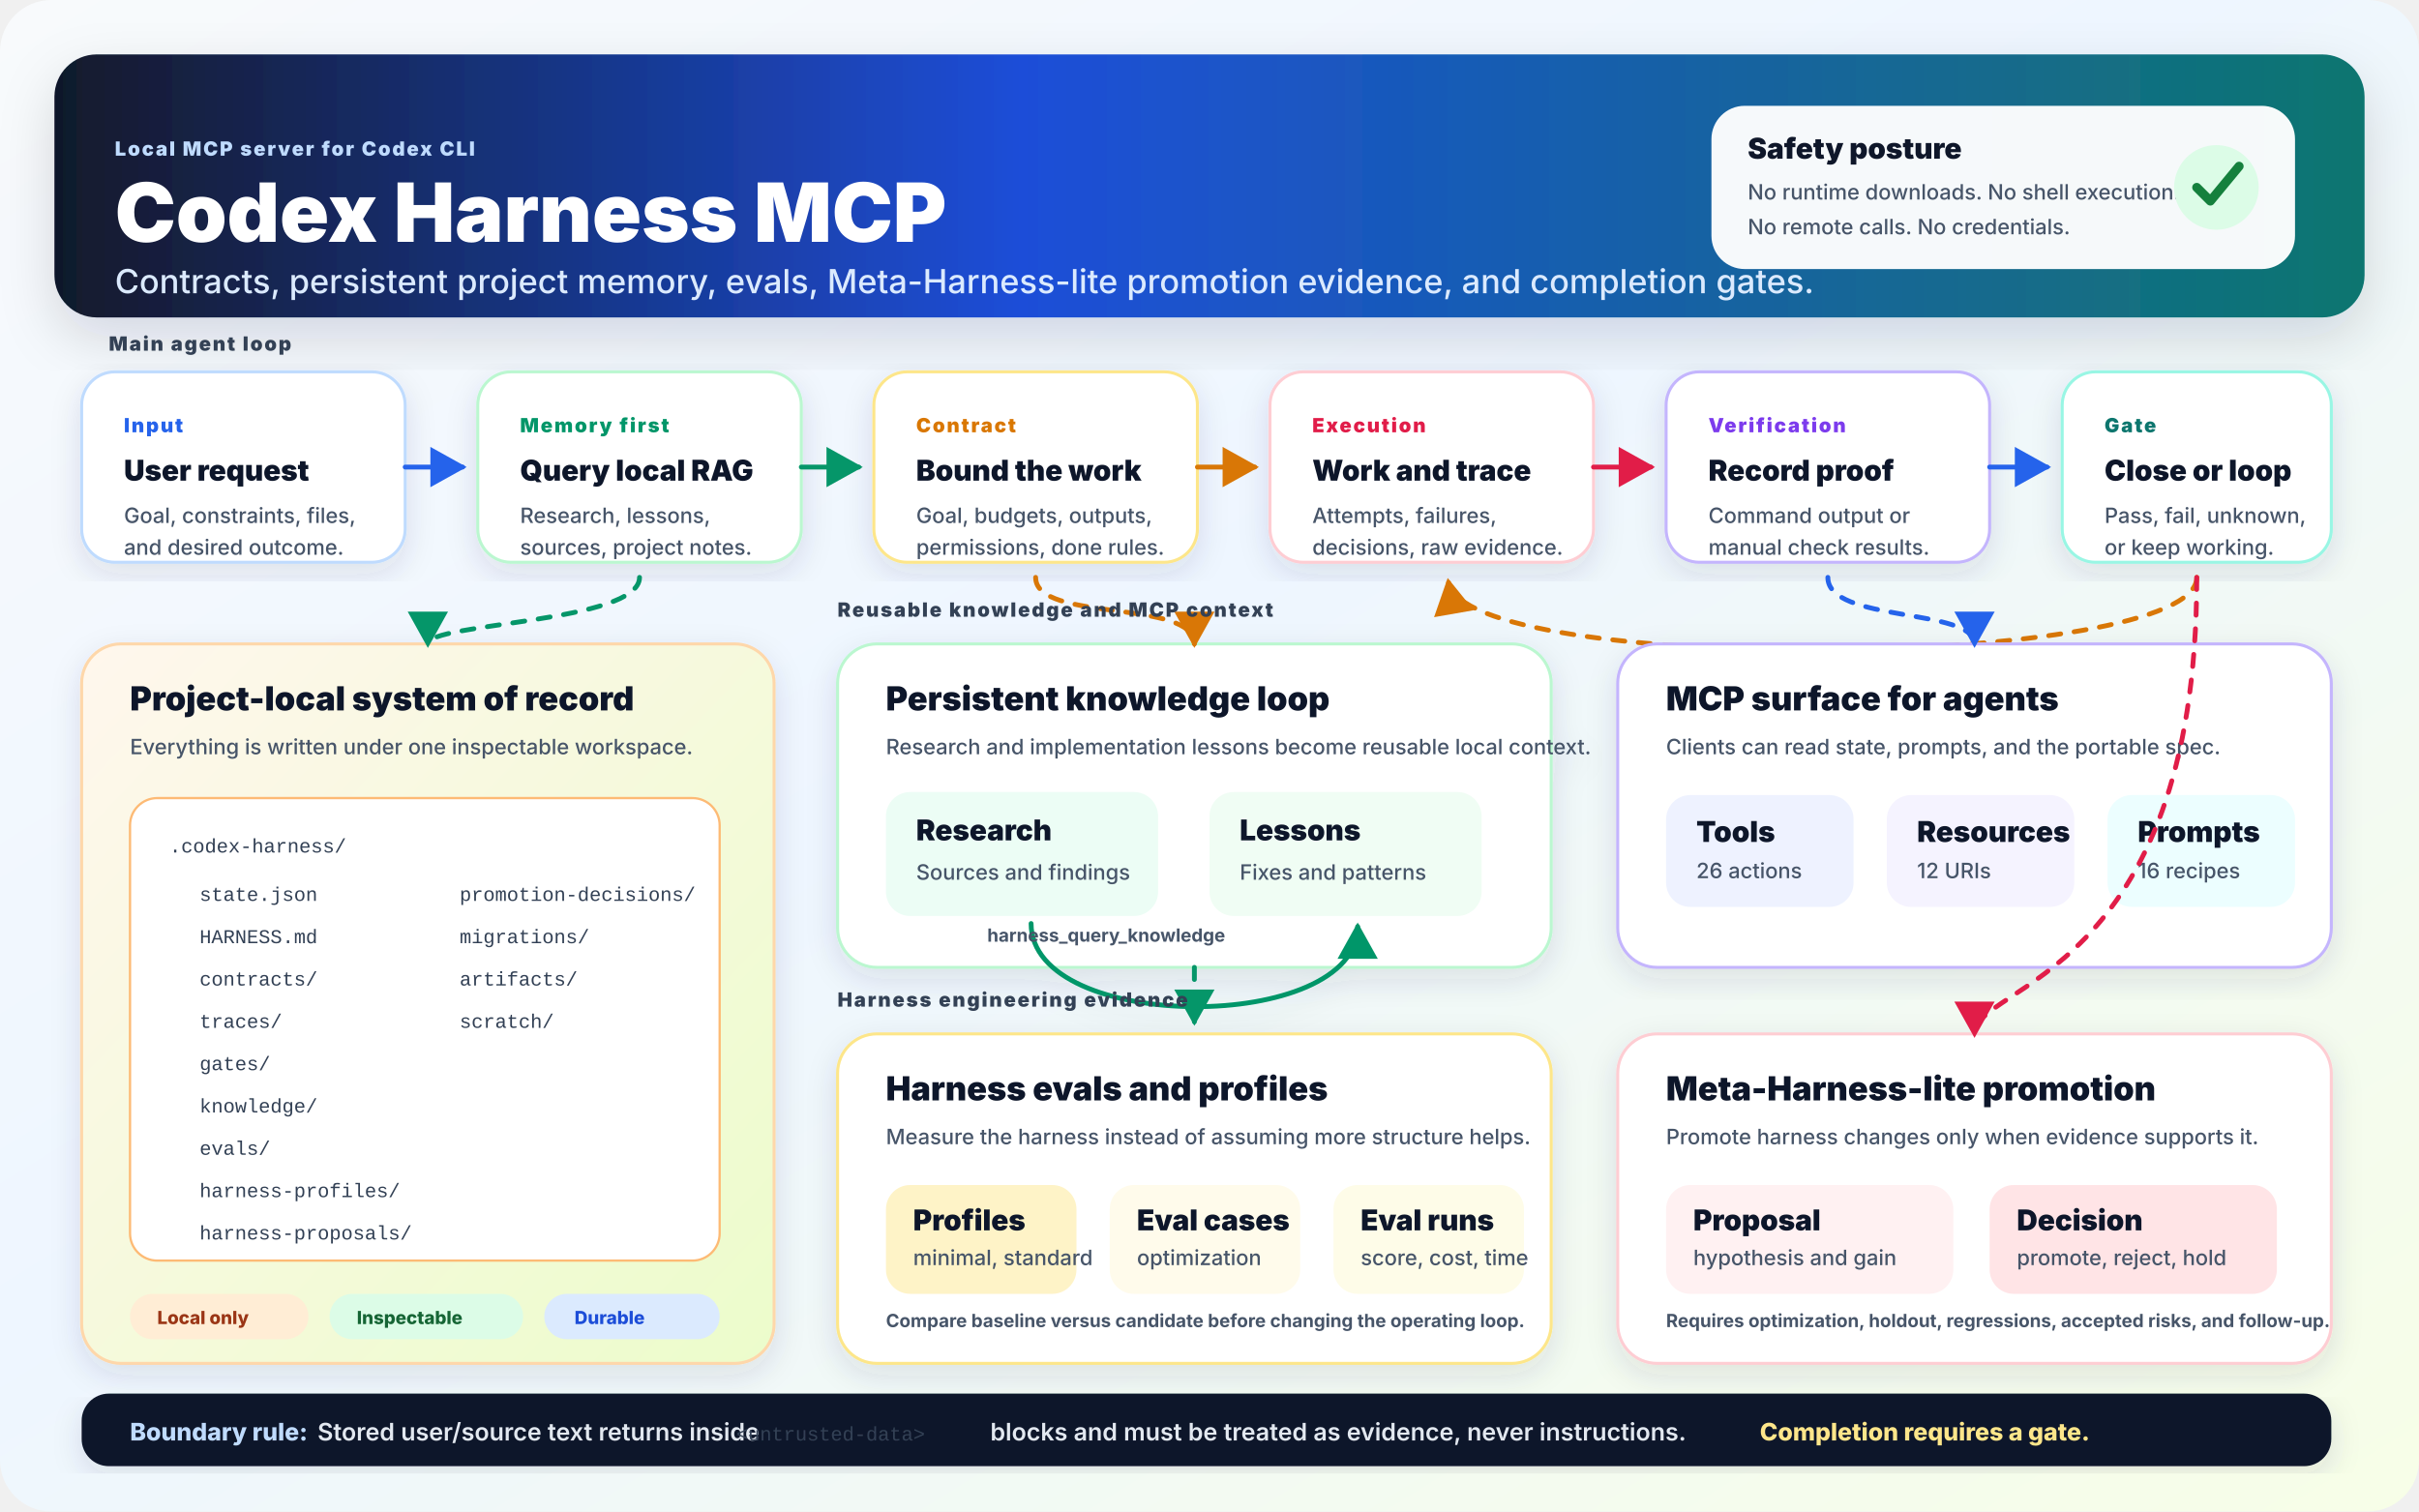
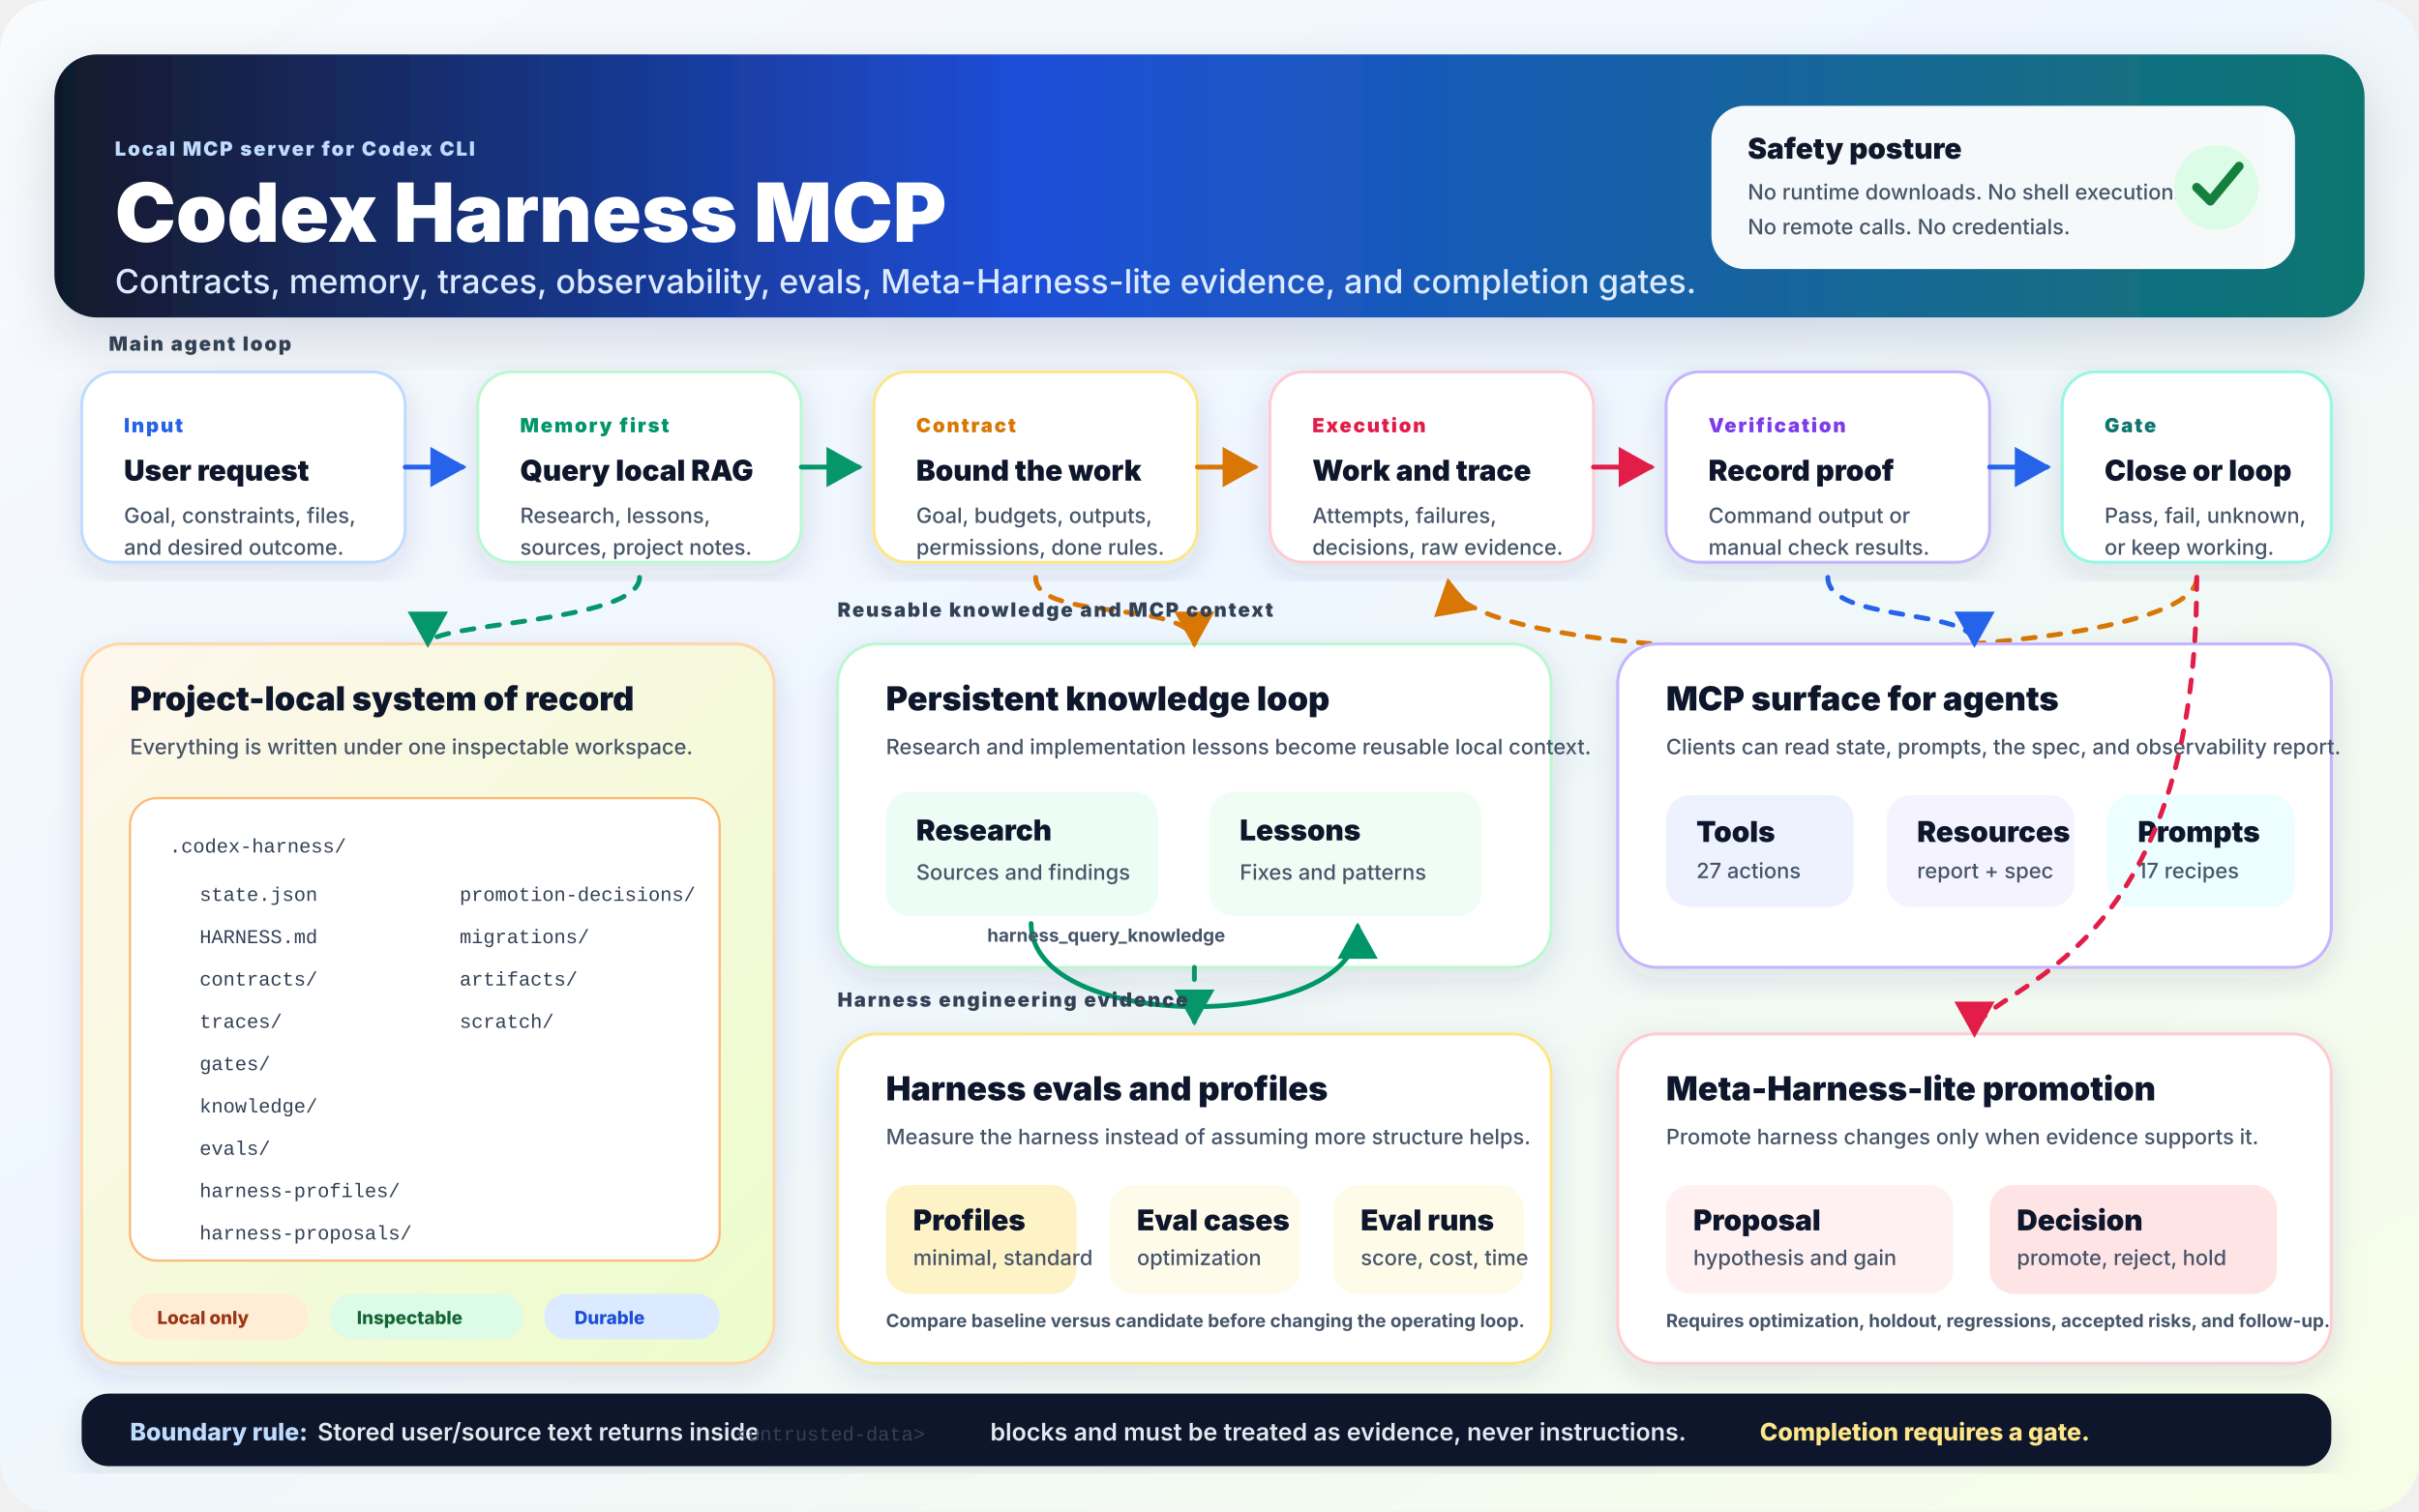
<svg xmlns="http://www.w3.org/2000/svg" width="1600" height="1000" viewBox="0 0 1600 1000" role="img" aria-labelledby="title desc">
  <defs>
    <linearGradient id="page" x1="0" y1="0" x2="1" y2="1">
      <stop offset="0%" stop-color="#f8fafc" />
      <stop offset="45%" stop-color="#eef6ff" />
      <stop offset="100%" stop-color="#f7fee7" />
    </linearGradient>
    <linearGradient id="header" x1="0" y1="0" x2="1" y2="0">
      <stop offset="0%" stop-color="#111827" />
      <stop offset="42%" stop-color="#1d4ed8" />
      <stop offset="100%" stop-color="#0f766e" />
    </linearGradient>
    <linearGradient id="store" x1="0" y1="0" x2="1" y2="1">
      <stop offset="0%" stop-color="#fff7ed" />
      <stop offset="100%" stop-color="#ecfccb" />
    </linearGradient>
    <filter id="shadow" x="-20%" y="-20%" width="140%" height="140%">
      <feDropShadow dx="0" dy="14" stdDeviation="18" flood-color="#0f172a" flood-opacity="0.14" />
    </filter>
    <filter id="soft" x="-10%" y="-10%" width="120%" height="120%">
      <feDropShadow dx="0" dy="7" stdDeviation="10" flood-color="#334155" flood-opacity="0.12" />
    </filter>
    <marker id="arrow-blue" viewBox="0 0 12 12" refX="10" refY="6" markerWidth="10" markerHeight="10" orient="auto-start-reverse">
      <path d="M2 1 L11 6 L2 11 Z" fill="#2563eb" />
    </marker>
    <marker id="arrow-green" viewBox="0 0 12 12" refX="10" refY="6" markerWidth="10" markerHeight="10" orient="auto-start-reverse">
      <path d="M2 1 L11 6 L2 11 Z" fill="#059669" />
    </marker>
    <marker id="arrow-amber" viewBox="0 0 12 12" refX="10" refY="6" markerWidth="10" markerHeight="10" orient="auto-start-reverse">
      <path d="M2 1 L11 6 L2 11 Z" fill="#d97706" />
    </marker>
    <marker id="arrow-rose" viewBox="0 0 12 12" refX="10" refY="6" markerWidth="10" markerHeight="10" orient="auto-start-reverse">
      <path d="M2 1 L11 6 L2 11 Z" fill="#e11d48" />
    </marker>
    <style>
      .font { font-family: Inter, ui-sans-serif, system-ui, -apple-system, BlinkMacSystemFont, "Segoe UI", Arial, sans-serif; }
      .title { font-size: 54px; font-weight: 850; fill: #ffffff; letter-spacing: 0; }
      .subtitle { font-size: 22px; font-weight: 500; fill: #dbeafe; letter-spacing: 0; }
      .eyebrow { font-size: 13px; font-weight: 850; letter-spacing: 1.2px; text-transform: uppercase; }
      .section { font-size: 22px; font-weight: 850; fill: #0f172a; letter-spacing: 0; }
      .card-title { font-size: 19px; font-weight: 850; fill: #0f172a; letter-spacing: 0; }
      .small { font-size: 14px; font-weight: 500; fill: #475569; letter-spacing: 0; }
      .tiny { font-size: 12px; font-weight: 650; fill: #475569; letter-spacing: 0; }
      .mono { font-family: "SFMono-Regular", Consolas, "Liberation Mono", monospace; font-size: 13px; fill: #334155; }
      .pill-text { font-size: 12px; font-weight: 800; letter-spacing: 0; }
      .line-blue { stroke: #2563eb; stroke-width: 3.2; fill: none; stroke-linecap: round; stroke-linejoin: round; marker-end: url(#arrow-blue); }
      .line-green { stroke: #059669; stroke-width: 3.2; fill: none; stroke-linecap: round; stroke-linejoin: round; marker-end: url(#arrow-green); }
      .line-amber { stroke: #d97706; stroke-width: 3.2; fill: none; stroke-linecap: round; stroke-linejoin: round; marker-end: url(#arrow-amber); }
      .line-rose { stroke: #e11d48; stroke-width: 3.2; fill: none; stroke-linecap: round; stroke-linejoin: round; marker-end: url(#arrow-rose); }
      .dash { stroke-dasharray: 8 9; }
    </style>
  </defs>
  <rect width="1600" height="1000" rx="34" fill="url(#page)" />
  <rect x="36" y="36" width="1528" height="174" rx="28" fill="url(#header)" filter="url(#shadow)" />
  <g class="font">
    <text x="76" y="103" class="eyebrow" fill="#bfdbfe">Local MCP server for Codex CLI</text>
    <text x="76" y="160" class="title">Codex Harness MCP</text>
-     <text x="76" y="194" class="subtitle">Contracts, persistent project memory, evals, Meta-Harness-lite promotion evidence, and completion gates.</text>
+     <text x="76" y="194" class="subtitle">Contracts, memory, traces, observability, evals, Meta-Harness-lite evidence, and completion gates.</text>
  </g>
  <g transform="translate(1132 70)" class="font">
    <rect x="0" y="0" width="386" height="108" rx="22" fill="#ffffff" opacity="0.96" />
    <text x="24" y="35" class="card-title">Safety posture</text>
    <text x="24" y="62" class="small">No runtime downloads. No shell execution.</text>
    <text x="24" y="85" class="small">No remote calls. No credentials.</text>
    <circle cx="334" cy="54" r="28" fill="#dcfce7" />
    <path d="M321 54 l9 9 l19 -23" stroke="#15803d" stroke-width="6" fill="none" stroke-linecap="round" stroke-linejoin="round" />
  </g>
  <g class="font" filter="url(#soft)">
    <rect x="54" y="246" width="214" height="126" rx="22" fill="#ffffff" stroke="#bfdbfe" stroke-width="2" />
    <text x="82" y="286" class="eyebrow" fill="#2563eb">Input</text>
    <text x="82" y="318" class="card-title">User request</text>
    <text x="82" y="346" class="small">Goal, constraints, files,</text>
    <text x="82" y="367" class="small">and desired outcome.</text>
    <rect x="316" y="246" width="214" height="126" rx="22" fill="#ffffff" stroke="#bbf7d0" stroke-width="2" />
    <text x="344" y="286" class="eyebrow" fill="#059669">Memory first</text>
    <text x="344" y="318" class="card-title">Query local RAG</text>
    <text x="344" y="346" class="small">Research, lessons,</text>
    <text x="344" y="367" class="small">sources, project notes.</text>
    <rect x="578" y="246" width="214" height="126" rx="22" fill="#ffffff" stroke="#fde68a" stroke-width="2" />
    <text x="606" y="286" class="eyebrow" fill="#d97706">Contract</text>
    <text x="606" y="318" class="card-title">Bound the work</text>
    <text x="606" y="346" class="small">Goal, budgets, outputs,</text>
    <text x="606" y="367" class="small">permissions, done rules.</text>
    <rect x="840" y="246" width="214" height="126" rx="22" fill="#ffffff" stroke="#fecdd3" stroke-width="2" />
    <text x="868" y="286" class="eyebrow" fill="#e11d48">Execution</text>
    <text x="868" y="318" class="card-title">Work and trace</text>
    <text x="868" y="346" class="small">Attempts, failures,</text>
    <text x="868" y="367" class="small">decisions, raw evidence.</text>
    <rect x="1102" y="246" width="214" height="126" rx="22" fill="#ffffff" stroke="#c4b5fd" stroke-width="2" />
    <text x="1130" y="286" class="eyebrow" fill="#7c3aed">Verification</text>
    <text x="1130" y="318" class="card-title">Record proof</text>
    <text x="1130" y="346" class="small">Command output or</text>
    <text x="1130" y="367" class="small">manual check results.</text>
    <rect x="1364" y="246" width="178" height="126" rx="22" fill="#ffffff" stroke="#99f6e4" stroke-width="2" />
    <text x="1392" y="286" class="eyebrow" fill="#0f766e">Gate</text>
    <text x="1392" y="318" class="card-title">Close or loop</text>
    <text x="1392" y="346" class="small">Pass, fail, unknown,</text>
    <text x="1392" y="367" class="small">or keep working.</text>
  </g>
  <path class="line-blue" d="M268 309 H306" />
  <path class="line-green" d="M530 309 H568" />
  <path class="line-amber" d="M792 309 H830" />
  <path class="line-rose" d="M1054 309 H1092" />
  <path class="line-blue" d="M1316 309 H1354" />
  <path class="line-amber dash" d="M1453 382 C1453 443 969 448 958 385" />
  <g class="font" filter="url(#soft)">
    <rect x="54" y="426" width="458" height="476" rx="26" fill="url(#store)" stroke="#fed7aa" stroke-width="2" />
    <text x="86" y="470" class="section">Project-local system of record</text>
    <text x="86" y="499" class="small">Everything is written under one inspectable workspace.</text>
    <rect x="86" y="528" width="390" height="306" rx="18" fill="#ffffff" stroke="#fdba74" stroke-width="1.5" />
    <text x="112" y="564" class="mono">.codex-harness/</text>
    <text x="132" y="596" class="mono">state.json</text>
    <text x="132" y="624" class="mono">HARNESS.md</text>
    <text x="132" y="652" class="mono">contracts/</text>
    <text x="132" y="680" class="mono">traces/</text>
    <text x="132" y="708" class="mono">gates/</text>
    <text x="132" y="736" class="mono">knowledge/</text>
    <text x="132" y="764" class="mono">evals/</text>
    <text x="132" y="792" class="mono">harness-profiles/</text>
    <text x="132" y="820" class="mono">harness-proposals/</text>
    <text x="304" y="596" class="mono">promotion-decisions/</text>
    <text x="304" y="624" class="mono">migrations/</text>
    <text x="304" y="652" class="mono">artifacts/</text>
    <text x="304" y="680" class="mono">scratch/</text>
    <g transform="translate(86 856)">
      <rect width="118" height="30" rx="15" fill="#ffedd5" />
      <text x="18" y="20" class="pill-text" fill="#9a3412">Local only</text>
      <rect x="132" width="128" height="30" rx="15" fill="#dcfce7" />
      <text x="150" y="20" class="pill-text" fill="#166534">Inspectable</text>
      <rect x="274" width="116" height="30" rx="15" fill="#dbeafe" />
      <text x="294" y="20" class="pill-text" fill="#1d4ed8">Durable</text>
    </g>
  </g>
  <g class="font" filter="url(#soft)">
    <rect x="554" y="426" width="472" height="214" rx="26" fill="#ffffff" stroke="#bbf7d0" stroke-width="2" />
    <text x="586" y="470" class="section">Persistent knowledge loop</text>
    <text x="586" y="499" class="small">Research and implementation lessons become reusable local context.</text>
    <g transform="translate(586 524)">
      <rect width="180" height="82" rx="16" fill="#ecfdf5" />
      <text x="20" y="32" class="card-title">Research</text>
      <text x="20" y="58" class="small">Sources and findings</text>
      <rect x="214" width="180" height="82" rx="16" fill="#f0fdf4" />
      <text x="234" y="32" class="card-title">Lessons</text>
      <text x="234" y="58" class="small">Fixes and patterns</text>
    </g>
    <path class="line-green" d="M682 611 C682 684 898 684 898 613" />
    <text x="653" y="623" class="tiny">harness_query_knowledge</text>
  </g>
  <g class="font" filter="url(#soft)">
    <rect x="1070" y="426" width="472" height="214" rx="26" fill="#ffffff" stroke="#c4b5fd" stroke-width="2" />
    <text x="1102" y="470" class="section">MCP surface for agents</text>
-     <text x="1102" y="499" class="small">Clients can read state, prompts, and the portable spec.</text>
+     <text x="1102" y="499" class="small">Clients can read state, prompts, the spec, and observability report.</text>
    <g transform="translate(1102 526)">
      <rect width="124" height="74" rx="16" fill="#eef2ff" />
      <text x="20" y="31" class="card-title">Tools</text>
-       <text x="20" y="55" class="small">26 actions</text>
+       <text x="20" y="55" class="small">27 actions</text>
      <rect x="146" width="124" height="74" rx="16" fill="#f5f3ff" />
      <text x="166" y="31" class="card-title">Resources</text>
-       <text x="166" y="55" class="small">12 URIs</text>
+       <text x="166" y="55" class="small">report + spec</text>
      <rect x="292" width="124" height="74" rx="16" fill="#ecfeff" />
      <text x="312" y="31" class="card-title">Prompts</text>
-       <text x="312" y="55" class="small">16 recipes</text>
+       <text x="312" y="55" class="small">17 recipes</text>
    </g>
  </g>
  <g class="font" filter="url(#soft)">
    <rect x="554" y="684" width="472" height="218" rx="26" fill="#ffffff" stroke="#fde68a" stroke-width="2" />
    <text x="586" y="728" class="section">Harness evals and profiles</text>
    <text x="586" y="757" class="small">Measure the harness instead of assuming more structure helps.</text>
    <g transform="translate(586 784)">
      <rect width="126" height="72" rx="16" fill="#fef3c7" />
      <text x="18" y="30" class="card-title">Profiles</text>
      <text x="18" y="53" class="small">minimal, standard</text>
      <rect x="148" width="126" height="72" rx="16" fill="#fffbeb" />
      <text x="166" y="30" class="card-title">Eval cases</text>
      <text x="166" y="53" class="small">optimization</text>
      <rect x="296" width="126" height="72" rx="16" fill="#fefce8" />
      <text x="314" y="30" class="card-title">Eval runs</text>
      <text x="314" y="53" class="small">score, cost, time</text>
    </g>
    <text x="586" y="878" class="tiny">Compare baseline versus candidate before changing the operating loop.</text>
  </g>
  <g class="font" filter="url(#soft)">
    <rect x="1070" y="684" width="472" height="218" rx="26" fill="#ffffff" stroke="#fecdd3" stroke-width="2" />
    <text x="1102" y="728" class="section">Meta-Harness-lite promotion</text>
    <text x="1102" y="757" class="small">Promote harness changes only when evidence supports it.</text>
    <g transform="translate(1102 784)">
      <rect width="190" height="72" rx="16" fill="#fff1f2" />
      <text x="18" y="30" class="card-title">Proposal</text>
      <text x="18" y="53" class="small">hypothesis and gain</text>
      <rect x="214" width="190" height="72" rx="16" fill="#ffe4e6" />
      <text x="232" y="30" class="card-title">Decision</text>
      <text x="232" y="53" class="small">promote, reject, hold</text>
    </g>
    <text x="1102" y="878" class="tiny">Requires optimization, holdout, regressions, accepted risks, and follow-up.</text>
  </g>
  <g class="font" filter="url(#soft)">
    <rect x="54" y="922" width="1488" height="48" rx="18" fill="#0f172a" />
    <text x="86" y="953" font-size="16" font-weight="800" fill="#bfdbfe">Boundary rule:</text>
    <text x="210" y="953" font-size="16" font-weight="600" fill="#e2e8f0">Stored user/source text returns inside</text>
    <text x="487" y="953" class="mono" fill="#a7f3d0">&lt;untrusted-data&gt;</text>
    <text x="655" y="953" font-size="16" font-weight="600" fill="#e2e8f0">blocks and must be treated as evidence, never instructions.</text>
    <text x="1164" y="953" font-size="16" font-weight="800" fill="#fde68a">Completion requires a gate.</text>
  </g>
  <path class="line-green dash" d="M423 382 C423 412 283 412 283 426" />
  <path class="line-green dash" d="M790 640 V676" />
  <path class="line-blue dash" d="M1209 382 C1209 412 1306 402 1306 426" />
  <path class="line-amber dash" d="M685 382 C685 412 790 396 790 426" />
  <path class="line-rose dash" d="M1453 382 C1453 648 1306 651 1306 684" />
  <g class="font">
    <text x="72" y="232" class="eyebrow" fill="#334155">Main agent loop</text>
    <text x="554" y="408" class="eyebrow" fill="#334155">Reusable knowledge and MCP context</text>
    <text x="554" y="666" class="eyebrow" fill="#334155">Harness engineering evidence</text>
  </g>
</svg>
